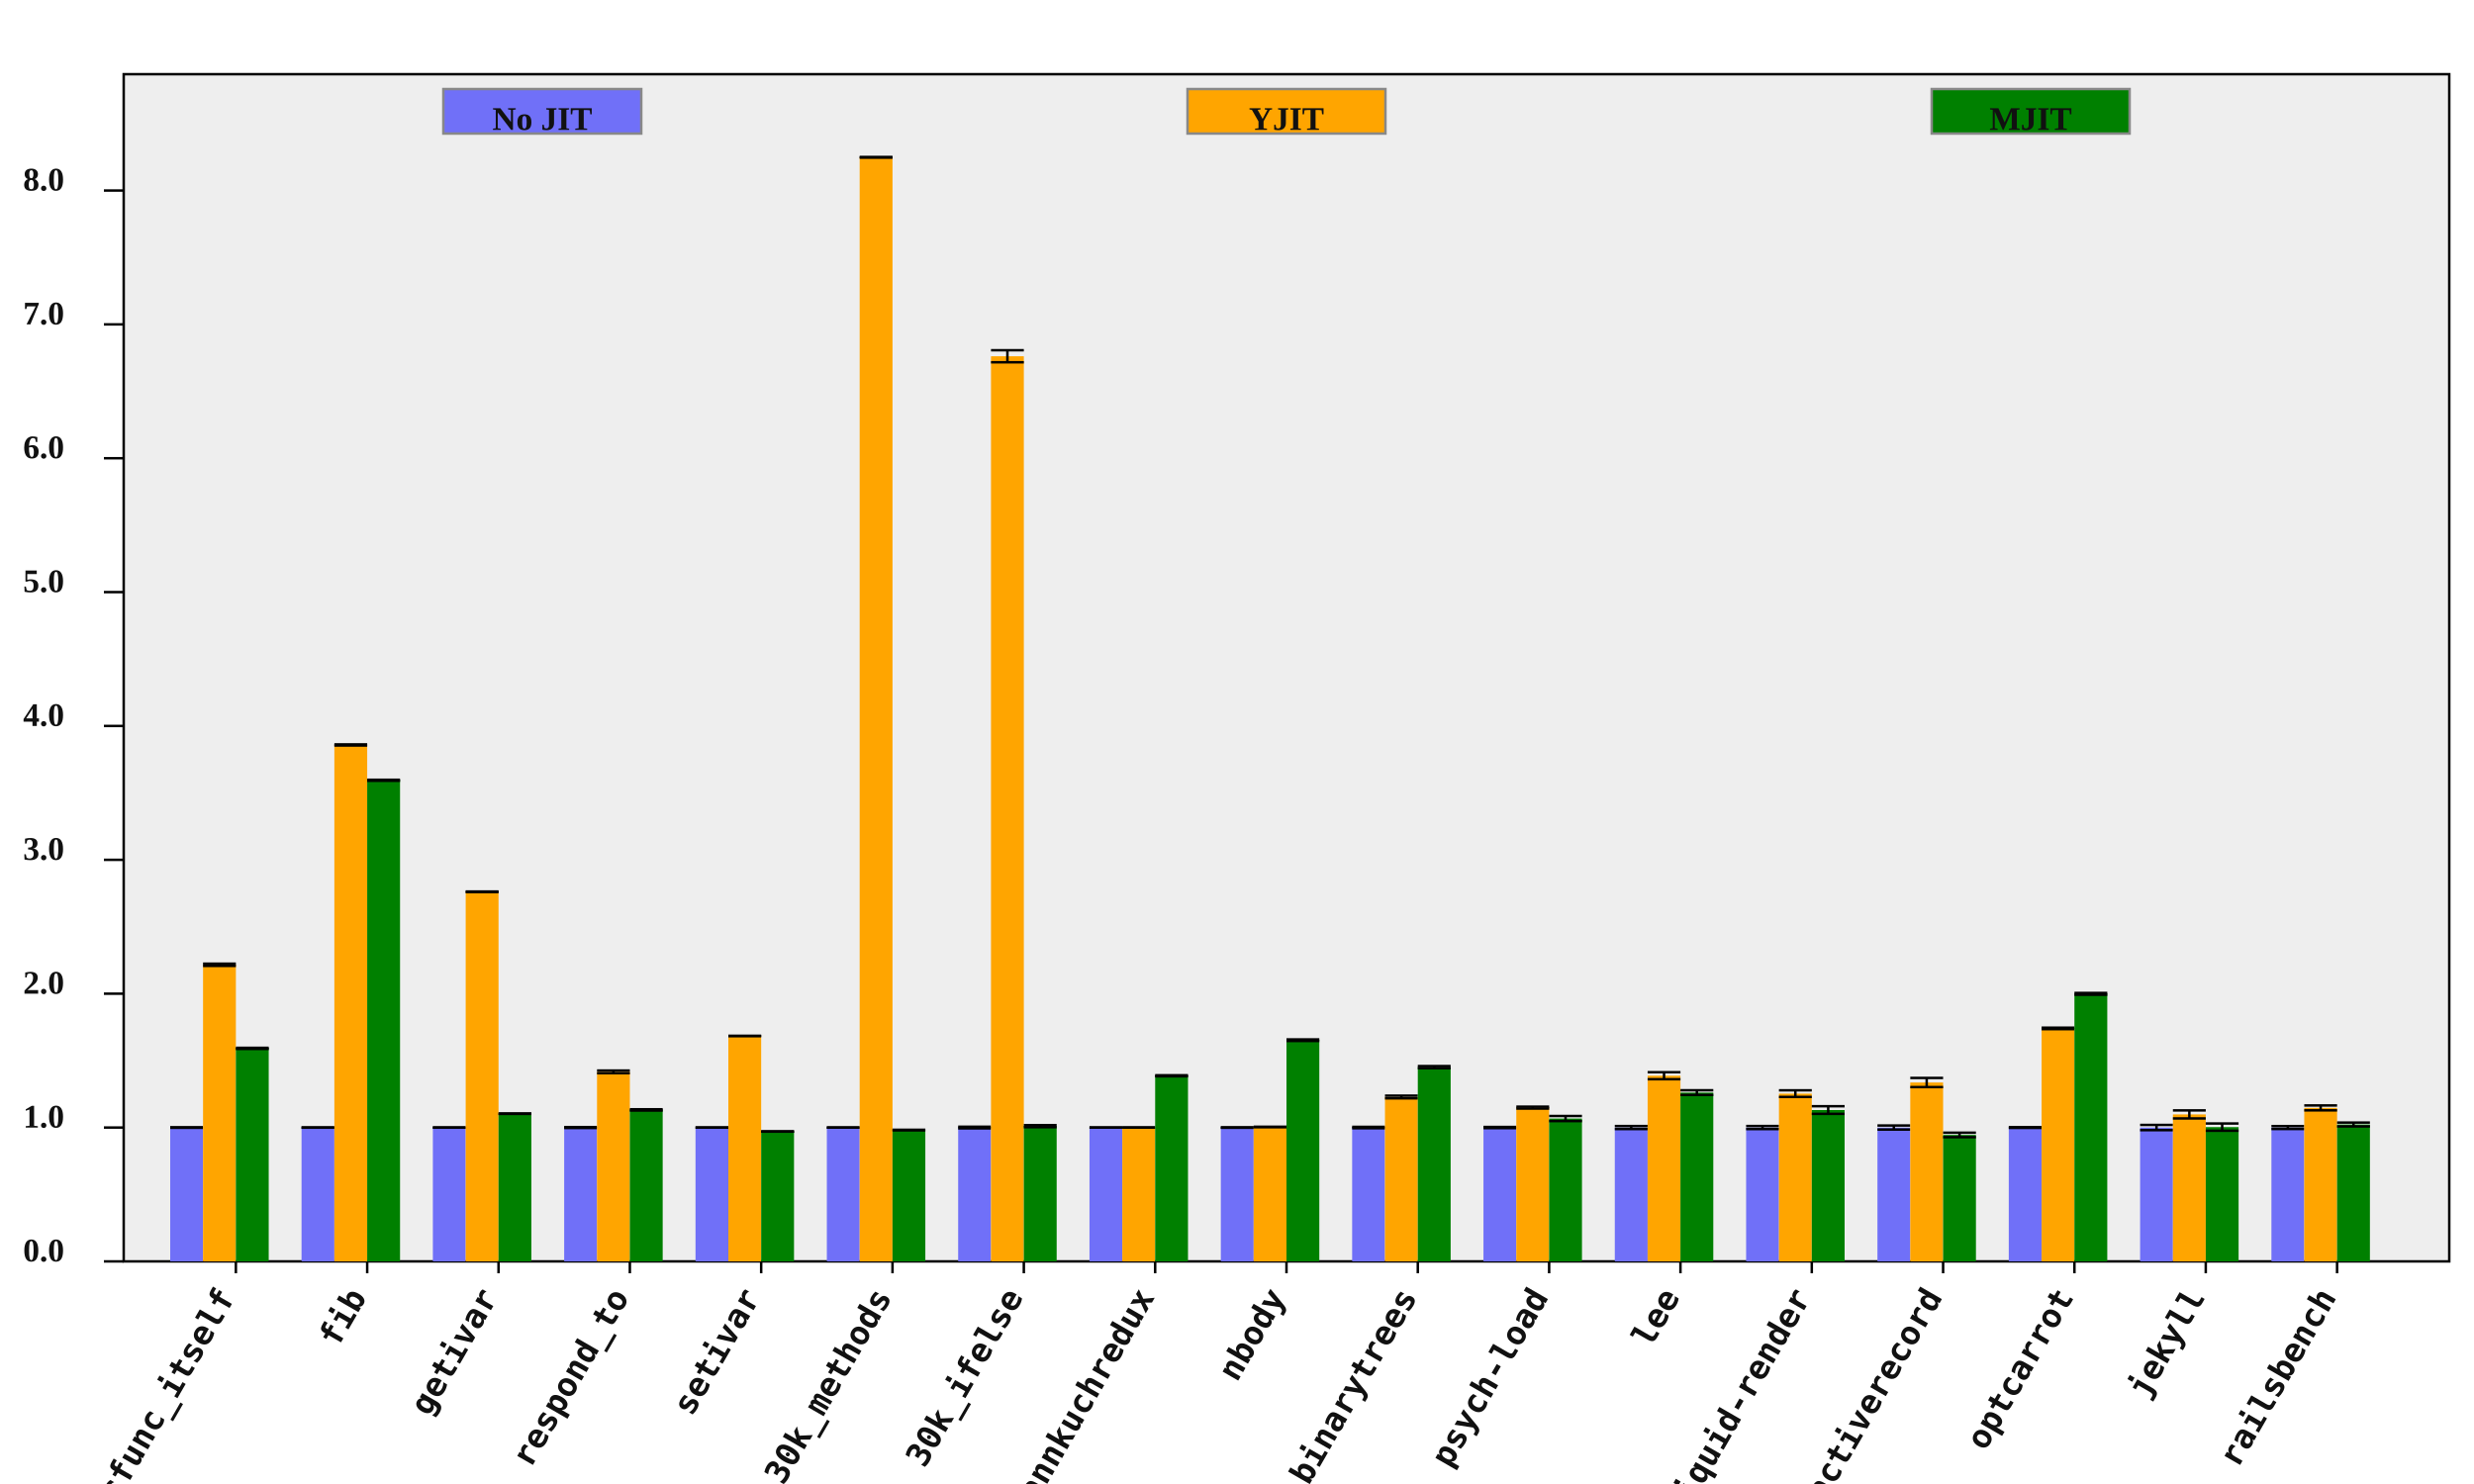
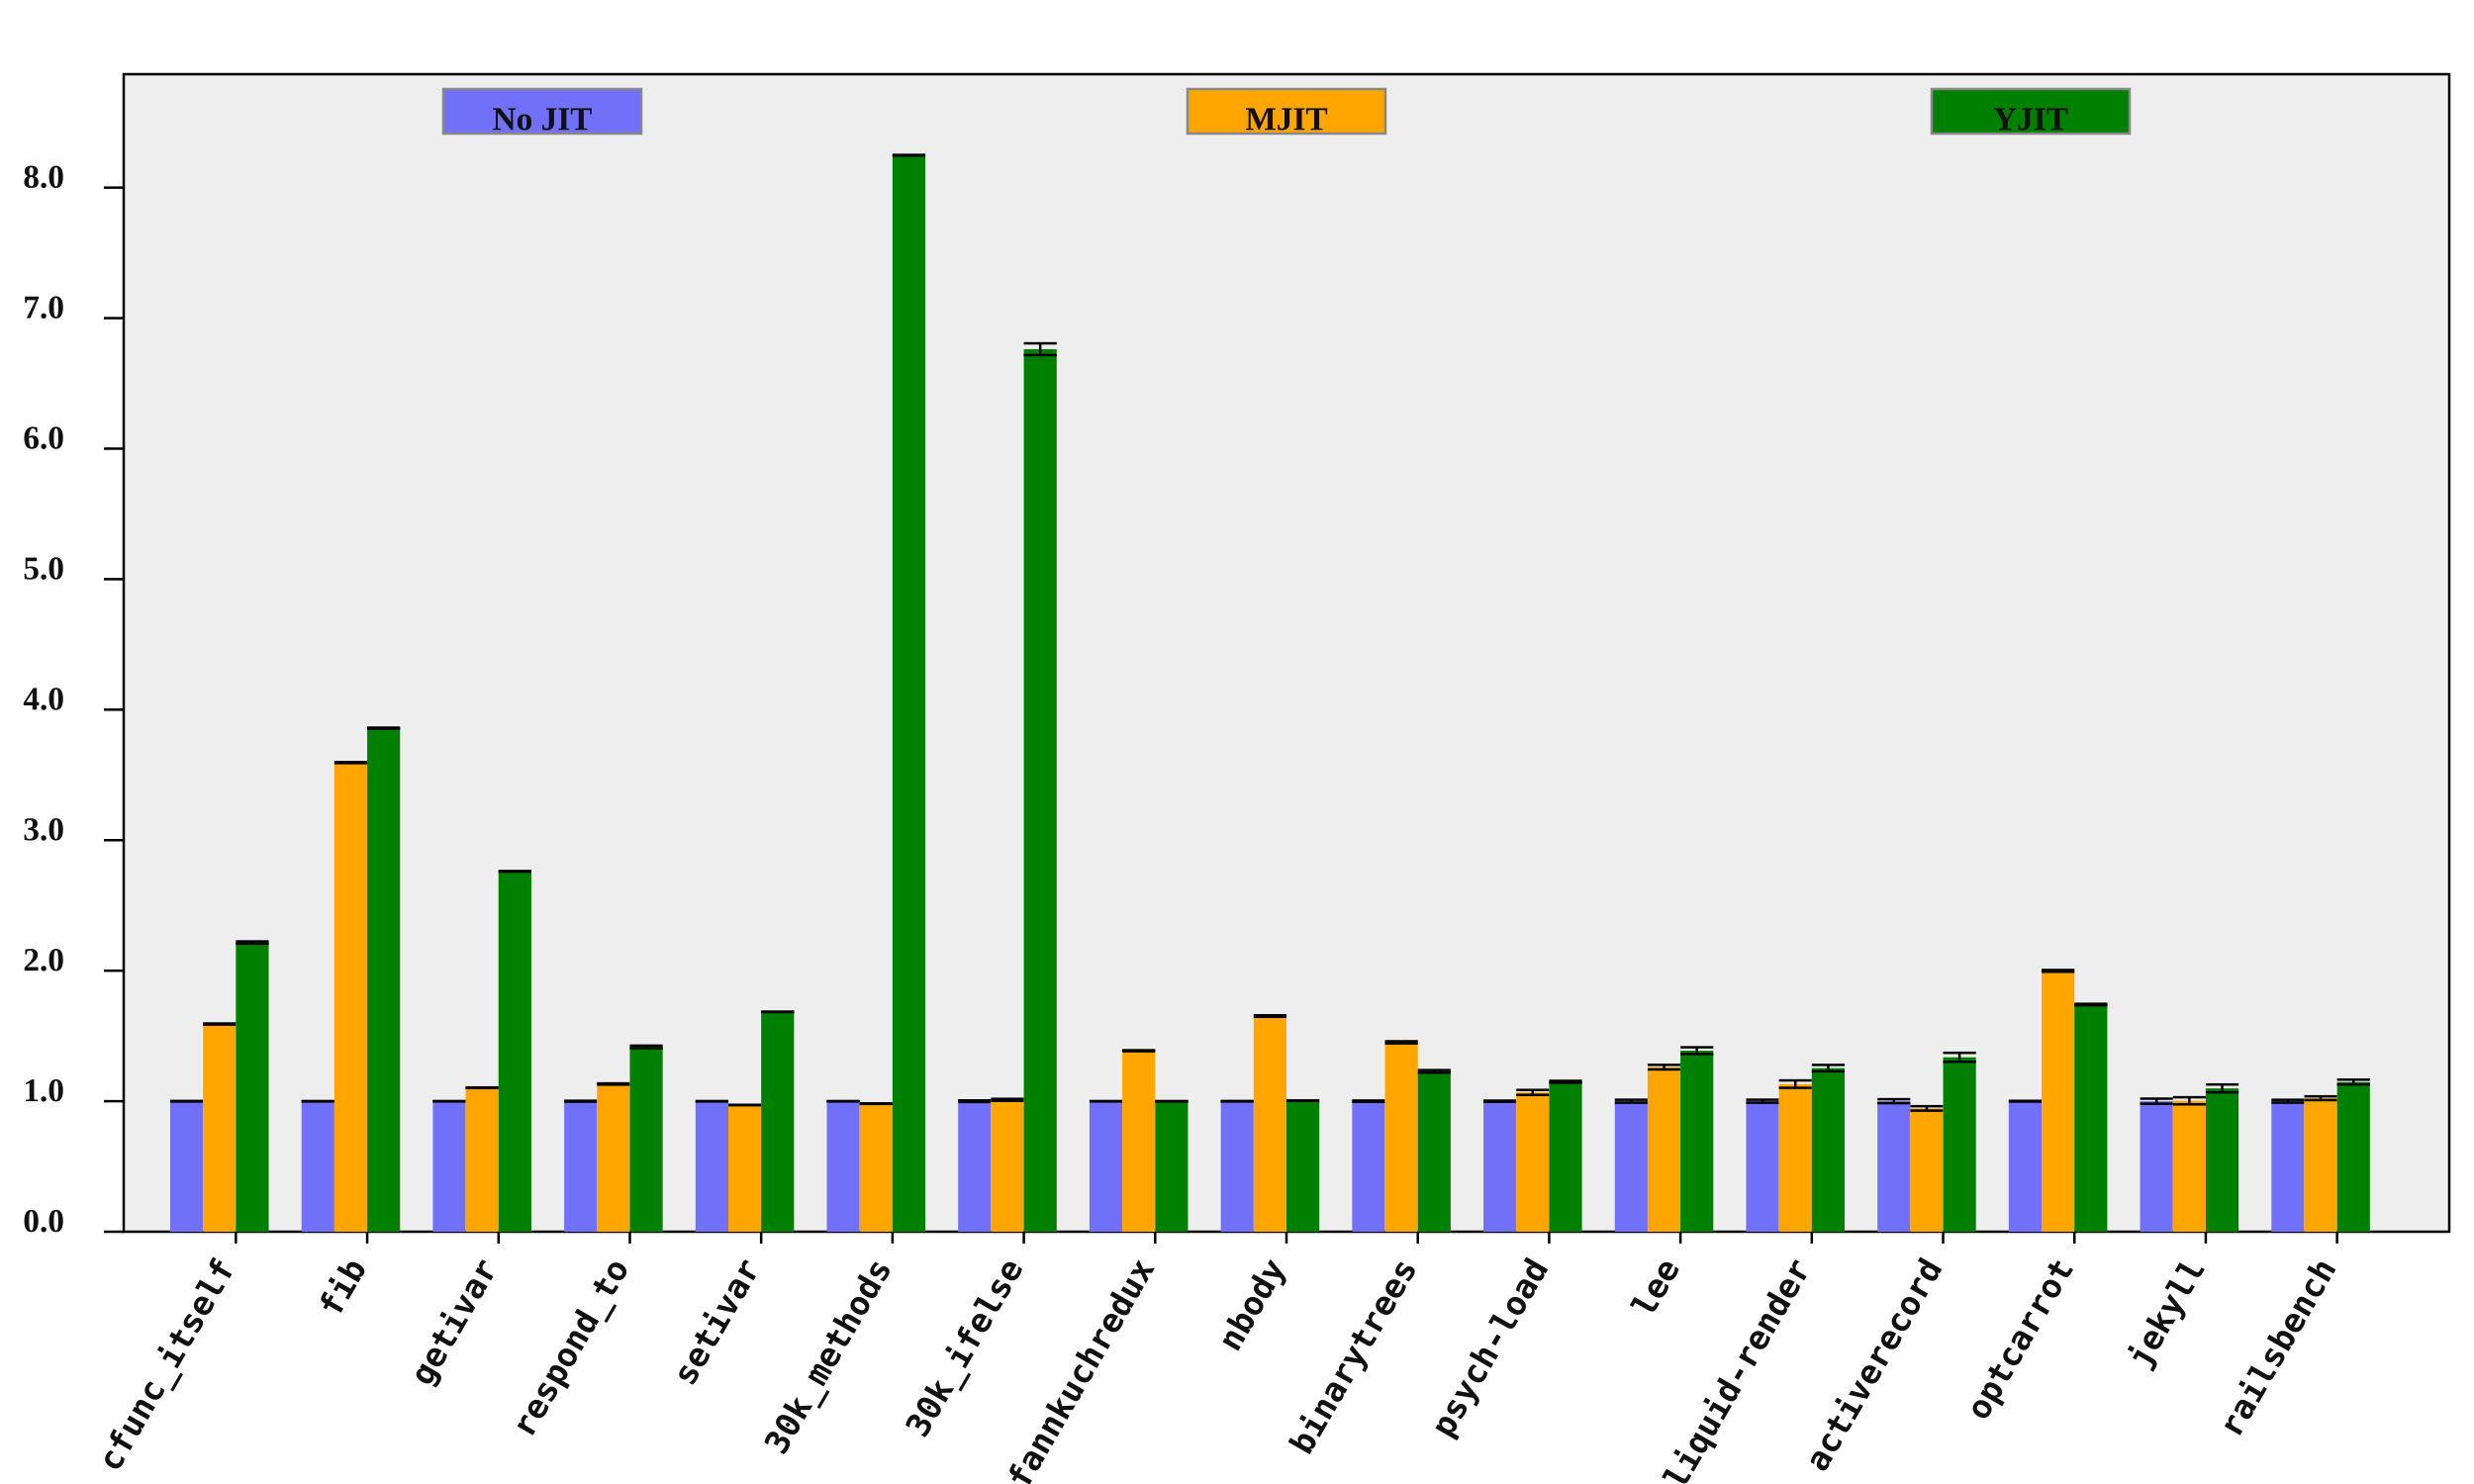
<svg xmlns="http://www.w3.org/2000/svg" viewBox="0 0 1000 600" width="100%" height="100%">
-   <rect x="50.0" y="30.0" width="940.0" height="480" stroke="#000" fill="#EEE" />
-   <line x1="42.0" y1="510" x2="50.0" y2="510" stroke="#000" />
-   <text x="26" y="510" text-anchor="end" font-weight="bold" font-size="small" fill="#111">
+   <rect x="50.0" y="30.0" width="940.0" height="468" stroke="#000" fill="#EEE" />
+   <line x1="42.0" y1="498.0" x2="50.0" y2="498.0" stroke="#000" />
+   <text x="26" y="498.0" text-anchor="end" font-weight="bold" font-size="small" fill="#111">
0.0
</text>
-   <line x1="42.0" y1="455.879" x2="50.0" y2="455.879" stroke="#000" />
-   <text x="26" y="455.879" text-anchor="end" font-weight="bold" font-size="small" fill="#111">
+   <line x1="42.0" y1="445.232" x2="50.0" y2="445.232" stroke="#000" />
+   <text x="26" y="445.232" text-anchor="end" font-weight="bold" font-size="small" fill="#111">
1.0
</text>
-   <line x1="42.0" y1="401.758" x2="50.0" y2="401.758" stroke="#000" />
-   <text x="26" y="401.758" text-anchor="end" font-weight="bold" font-size="small" fill="#111">
+   <line x1="42.0" y1="392.464" x2="50.0" y2="392.464" stroke="#000" />
+   <text x="26" y="392.464" text-anchor="end" font-weight="bold" font-size="small" fill="#111">
2.0
</text>
-   <line x1="42.0" y1="347.637" x2="50.0" y2="347.637" stroke="#000" />
-   <text x="26" y="347.637" text-anchor="end" font-weight="bold" font-size="small" fill="#111">
+   <line x1="42.0" y1="339.696" x2="50.0" y2="339.696" stroke="#000" />
+   <text x="26" y="339.696" text-anchor="end" font-weight="bold" font-size="small" fill="#111">
3.0
</text>
-   <line x1="42.0" y1="293.516" x2="50.0" y2="293.516" stroke="#000" />
-   <text x="26" y="293.516" text-anchor="end" font-weight="bold" font-size="small" fill="#111">
+   <line x1="42.0" y1="286.929" x2="50.0" y2="286.929" stroke="#000" />
+   <text x="26" y="286.929" text-anchor="end" font-weight="bold" font-size="small" fill="#111">
4.0
</text>
-   <line x1="42.0" y1="239.396" x2="50.0" y2="239.396" stroke="#000" />
-   <text x="26" y="239.396" text-anchor="end" font-weight="bold" font-size="small" fill="#111">
+   <line x1="42.0" y1="234.161" x2="50.0" y2="234.161" stroke="#000" />
+   <text x="26" y="234.161" text-anchor="end" font-weight="bold" font-size="small" fill="#111">
5.0
</text>
-   <line x1="42.0" y1="185.275" x2="50.0" y2="185.275" stroke="#000" />
-   <text x="26" y="185.275" text-anchor="end" font-weight="bold" font-size="small" fill="#111">
+   <line x1="42.0" y1="181.393" x2="50.0" y2="181.393" stroke="#000" />
+   <text x="26" y="181.393" text-anchor="end" font-weight="bold" font-size="small" fill="#111">
6.0
</text>
-   <line x1="42.0" y1="131.154" x2="50.0" y2="131.154" stroke="#000" />
-   <text x="26" y="131.154" text-anchor="end" font-weight="bold" font-size="small" fill="#111">
+   <line x1="42.0" y1="128.625" x2="50.0" y2="128.625" stroke="#000" />
+   <text x="26" y="128.625" text-anchor="end" font-weight="bold" font-size="small" fill="#111">
7.0
</text>
-   <line x1="42.0" y1="77.033" x2="50.0" y2="77.033" stroke="#000" />
-   <text x="26" y="77.033" text-anchor="end" font-weight="bold" font-size="small" fill="#111">
+   <line x1="42.0" y1="75.857" x2="50.0" y2="75.857" stroke="#000" />
+   <text x="26" y="75.857" text-anchor="end" font-weight="bold" font-size="small" fill="#111">
8.0
</text>
  <rect x="179.2" y="36" width="80.0" height="18.0" fill="#7070f8" stroke="#888" />
  <text x="219.2" y="52.5" font-size="small" text-anchor="middle" font-weight="bold" fill="#111">
No JIT
</text>
  <rect x="480" y="36" width="80.0" height="18.0" fill="orange" stroke="#888" />
  <text x="520" y="52.5" font-size="small" text-anchor="middle" font-weight="bold" fill="#111">
- YJIT
+ MJIT
</text>
  <rect x="780.8" y="36" width="80.0" height="18.0" fill="green" stroke="#888" />
  <text x="820.8" y="52.5" font-size="small" text-anchor="middle" font-weight="bold" fill="#111">
- MJIT
- </text>
-   <rect x="68.8" y="455.879" width="13.271" height="54.121" fill="#7070f8" />
-   <line x1="68.8" y1="455.774" x2="82.071" y2="455.774" stroke="#000" />
-   <line x1="68.8" y1="455.984" x2="82.071" y2="455.984" stroke="#000" />
-   <line x1="75.435" y1="455.774" x2="75.435" y2="455.984" stroke="#000" />
-   <rect x="82.071" y="390.074" width="13.271" height="119.926" fill="orange" />
-   <line x1="82.071" y1="389.624" x2="95.341" y2="389.624" stroke="#000" />
-   <line x1="82.071" y1="390.524" x2="95.341" y2="390.524" stroke="#000" />
-   <line x1="88.706" y1="389.624" x2="88.706" y2="390.524" stroke="#000" />
-   <rect x="95.341" y="423.87" width="13.271" height="86.13" fill="green" />
-   <line x1="95.341" y1="423.644" x2="108.612" y2="423.644" stroke="#000" />
-   <line x1="95.341" y1="424.095" x2="108.612" y2="424.095" stroke="#000" />
-   <line x1="101.976" y1="423.644" x2="101.976" y2="424.095" stroke="#000" />
-   <line x1="95.341" y1="510.0" x2="95.341" y2="514.8" stroke="#000" />
-   <text x="95.341" y="524.4" fill="#111" font-size="small" font-family="monospace" font-weight="bold" text-anchor="end" transform="rotate(-60, 95.34118, 524.4)">
+ YJIT
+ </text>
+   <rect x="68.8" y="445.232" width="13.271" height="52.768" fill="#7070f8" />
+   <line x1="68.8" y1="445.13" x2="82.071" y2="445.13" stroke="#000" />
+   <line x1="68.8" y1="445.334" x2="82.071" y2="445.334" stroke="#000" />
+   <line x1="75.435" y1="445.13" x2="75.435" y2="445.334" stroke="#000" />
+   <rect x="82.071" y="414.023" width="13.271" height="83.977" fill="orange" />
+   <line x1="82.071" y1="413.803" x2="95.341" y2="413.803" stroke="#000" />
+   <line x1="82.071" y1="414.243" x2="95.341" y2="414.243" stroke="#000" />
+   <line x1="88.706" y1="413.803" x2="88.706" y2="414.243" stroke="#000" />
+   <rect x="95.341" y="381.072" width="13.271" height="116.928" fill="green" />
+   <line x1="95.341" y1="380.633" x2="108.612" y2="380.633" stroke="#000" />
+   <line x1="95.341" y1="381.511" x2="108.612" y2="381.511" stroke="#000" />
+   <line x1="101.976" y1="380.633" x2="101.976" y2="381.511" stroke="#000" />
+   <line x1="95.341" y1="498.0" x2="95.341" y2="502.8" stroke="#000" />
+   <text x="95.341" y="512.4" fill="#111" font-size="small" font-family="monospace" font-weight="bold" text-anchor="end" transform="rotate(-60, 95.34118, 512.4)">
cfunc_itself
</text>
-   <rect x="121.882" y="455.879" width="13.271" height="54.121" fill="#7070f8" />
-   <line x1="121.882" y1="455.83" x2="135.153" y2="455.83" stroke="#000" />
-   <line x1="121.882" y1="455.929" x2="135.153" y2="455.929" stroke="#000" />
-   <line x1="128.518" y1="455.83" x2="128.518" y2="455.929" stroke="#000" />
-   <rect x="135.153" y="301.193" width="13.271" height="208.807" fill="orange" />
-   <line x1="135.153" y1="300.967" x2="148.424" y2="300.967" stroke="#000" />
-   <line x1="135.153" y1="301.419" x2="148.424" y2="301.419" stroke="#000" />
-   <line x1="141.788" y1="300.967" x2="141.788" y2="301.419" stroke="#000" />
-   <rect x="148.424" y="315.475" width="13.271" height="194.525" fill="green" />
-   <line x1="148.424" y1="315.271" x2="161.694" y2="315.271" stroke="#000" />
-   <line x1="148.424" y1="315.679" x2="161.694" y2="315.679" stroke="#000" />
-   <line x1="155.059" y1="315.271" x2="155.059" y2="315.679" stroke="#000" />
-   <line x1="148.424" y1="510.0" x2="148.424" y2="514.8" stroke="#000" />
-   <text x="148.424" y="524.4" fill="#111" font-size="small" font-family="monospace" font-weight="bold" text-anchor="end" transform="rotate(-60, 148.4235, 524.4)">
+   <rect x="121.882" y="445.232" width="13.271" height="52.768" fill="#7070f8" />
+   <line x1="121.882" y1="445.184" x2="135.153" y2="445.184" stroke="#000" />
+   <line x1="121.882" y1="445.28" x2="135.153" y2="445.28" stroke="#000" />
+   <line x1="128.518" y1="445.184" x2="128.518" y2="445.28" stroke="#000" />
+   <rect x="135.153" y="308.338" width="13.271" height="189.662" fill="orange" />
+   <line x1="135.153" y1="308.139" x2="148.424" y2="308.139" stroke="#000" />
+   <line x1="135.153" y1="308.537" x2="148.424" y2="308.537" stroke="#000" />
+   <line x1="141.788" y1="308.139" x2="141.788" y2="308.537" stroke="#000" />
+   <rect x="148.424" y="294.413" width="13.271" height="203.587" fill="green" />
+   <line x1="148.424" y1="294.193" x2="161.694" y2="294.193" stroke="#000" />
+   <line x1="148.424" y1="294.633" x2="161.694" y2="294.633" stroke="#000" />
+   <line x1="155.059" y1="294.193" x2="155.059" y2="294.633" stroke="#000" />
+   <line x1="148.424" y1="498.0" x2="148.424" y2="502.8" stroke="#000" />
+   <text x="148.424" y="512.4" fill="#111" font-size="small" font-family="monospace" font-weight="bold" text-anchor="end" transform="rotate(-60, 148.4235, 512.4)">
fib
</text>
-   <rect x="174.965" y="455.879" width="13.271" height="54.121" fill="#7070f8" />
-   <line x1="174.965" y1="455.84" x2="188.235" y2="455.84" stroke="#000" />
-   <line x1="174.965" y1="455.918" x2="188.235" y2="455.918" stroke="#000" />
-   <line x1="181.6" y1="455.84" x2="181.6" y2="455.918" stroke="#000" />
-   <rect x="188.235" y="360.562" width="13.271" height="149.438" fill="orange" />
-   <line x1="188.235" y1="360.443" x2="201.506" y2="360.443" stroke="#000" />
-   <line x1="188.235" y1="360.681" x2="201.506" y2="360.681" stroke="#000" />
-   <line x1="194.871" y1="360.443" x2="194.871" y2="360.681" stroke="#000" />
-   <rect x="201.506" y="450.27" width="13.271" height="59.73" fill="green" />
-   <line x1="201.506" y1="450.176" x2="214.776" y2="450.176" stroke="#000" />
-   <line x1="201.506" y1="450.364" x2="214.776" y2="450.364" stroke="#000" />
-   <line x1="208.141" y1="450.176" x2="208.141" y2="450.364" stroke="#000" />
-   <line x1="201.506" y1="510.0" x2="201.506" y2="514.8" stroke="#000" />
-   <text x="201.506" y="524.4" fill="#111" font-size="small" font-family="monospace" font-weight="bold" text-anchor="end" transform="rotate(-60, 201.5059, 524.4)">
+   <rect x="174.965" y="445.232" width="13.271" height="52.768" fill="#7070f8" />
+   <line x1="174.965" y1="445.194" x2="188.235" y2="445.194" stroke="#000" />
+   <line x1="174.965" y1="445.27" x2="188.235" y2="445.27" stroke="#000" />
+   <line x1="181.6" y1="445.194" x2="181.6" y2="445.27" stroke="#000" />
+   <rect x="188.235" y="439.763" width="13.271" height="58.237" fill="orange" />
+   <line x1="188.235" y1="439.672" x2="201.506" y2="439.672" stroke="#000" />
+   <line x1="188.235" y1="439.855" x2="201.506" y2="439.855" stroke="#000" />
+   <line x1="194.871" y1="439.672" x2="194.871" y2="439.855" stroke="#000" />
+   <rect x="201.506" y="352.298" width="13.271" height="145.702" fill="green" />
+   <line x1="201.506" y1="352.182" x2="214.776" y2="352.182" stroke="#000" />
+   <line x1="201.506" y1="352.414" x2="214.776" y2="352.414" stroke="#000" />
+   <line x1="208.141" y1="352.182" x2="208.141" y2="352.414" stroke="#000" />
+   <line x1="201.506" y1="498.0" x2="201.506" y2="502.8" stroke="#000" />
+   <text x="201.506" y="512.4" fill="#111" font-size="small" font-family="monospace" font-weight="bold" text-anchor="end" transform="rotate(-60, 201.5059, 512.4)">
getivar
</text>
-   <rect x="228.047" y="455.879" width="13.271" height="54.121" fill="#7070f8" />
-   <line x1="228.047" y1="455.694" x2="241.318" y2="455.694" stroke="#000" />
-   <line x1="228.047" y1="456.064" x2="241.318" y2="456.064" stroke="#000" />
-   <line x1="234.682" y1="455.694" x2="234.682" y2="456.064" stroke="#000" />
-   <rect x="241.318" y="433.367" width="13.271" height="76.633" fill="orange" />
-   <line x1="241.318" y1="432.827" x2="254.588" y2="432.827" stroke="#000" />
-   <line x1="241.318" y1="433.907" x2="254.588" y2="433.907" stroke="#000" />
-   <line x1="247.953" y1="432.827" x2="247.953" y2="433.907" stroke="#000" />
-   <rect x="254.588" y="448.749" width="13.271" height="61.251" fill="green" />
-   <line x1="254.588" y1="448.491" x2="267.859" y2="448.491" stroke="#000" />
-   <line x1="254.588" y1="449.007" x2="267.859" y2="449.007" stroke="#000" />
-   <line x1="261.224" y1="448.491" x2="261.224" y2="449.007" stroke="#000" />
-   <line x1="254.588" y1="510.0" x2="254.588" y2="514.8" stroke="#000" />
-   <text x="254.588" y="524.4" fill="#111" font-size="small" font-family="monospace" font-weight="bold" text-anchor="end" transform="rotate(-60, 254.5882, 524.4)">
+   <rect x="228.047" y="445.232" width="13.271" height="52.768" fill="#7070f8" />
+   <line x1="228.047" y1="445.052" x2="241.318" y2="445.052" stroke="#000" />
+   <line x1="228.047" y1="445.412" x2="241.318" y2="445.412" stroke="#000" />
+   <line x1="234.682" y1="445.052" x2="234.682" y2="445.412" stroke="#000" />
+   <rect x="241.318" y="438.28" width="13.271" height="59.72" fill="orange" />
+   <line x1="241.318" y1="438.029" x2="254.588" y2="438.029" stroke="#000" />
+   <line x1="241.318" y1="438.532" x2="254.588" y2="438.532" stroke="#000" />
+   <line x1="247.953" y1="438.029" x2="247.953" y2="438.532" stroke="#000" />
+   <rect x="254.588" y="423.283" width="13.271" height="74.717" fill="green" />
+   <line x1="254.588" y1="422.757" x2="267.859" y2="422.757" stroke="#000" />
+   <line x1="254.588" y1="423.81" x2="267.859" y2="423.81" stroke="#000" />
+   <line x1="261.224" y1="422.757" x2="261.224" y2="423.81" stroke="#000" />
+   <line x1="254.588" y1="498.0" x2="254.588" y2="502.8" stroke="#000" />
+   <text x="254.588" y="512.4" fill="#111" font-size="small" font-family="monospace" font-weight="bold" text-anchor="end" transform="rotate(-60, 254.5882, 512.4)">
respond_to
</text>
-   <rect x="281.129" y="455.879" width="13.271" height="54.121" fill="#7070f8" />
-   <line x1="281.129" y1="455.845" x2="294.4" y2="455.845" stroke="#000" />
-   <line x1="281.129" y1="455.913" x2="294.4" y2="455.913" stroke="#000" />
-   <line x1="287.765" y1="455.845" x2="287.765" y2="455.913" stroke="#000" />
-   <rect x="294.4" y="418.838" width="13.271" height="91.162" fill="orange" />
-   <line x1="294.4" y1="418.775" x2="307.671" y2="418.775" stroke="#000" />
-   <line x1="294.4" y1="418.902" x2="307.671" y2="418.902" stroke="#000" />
-   <line x1="301.035" y1="418.775" x2="301.035" y2="418.902" stroke="#000" />
-   <rect x="307.671" y="457.468" width="13.271" height="52.532" fill="green" />
-   <line x1="307.671" y1="457.413" x2="320.941" y2="457.413" stroke="#000" />
-   <line x1="307.671" y1="457.524" x2="320.941" y2="457.524" stroke="#000" />
-   <line x1="314.306" y1="457.413" x2="314.306" y2="457.524" stroke="#000" />
-   <line x1="307.671" y1="510.0" x2="307.671" y2="514.8" stroke="#000" />
-   <text x="307.671" y="524.4" fill="#111" font-size="small" font-family="monospace" font-weight="bold" text-anchor="end" transform="rotate(-60, 307.6706, 524.4)">
+   <rect x="281.129" y="445.232" width="13.271" height="52.768" fill="#7070f8" />
+   <line x1="281.129" y1="445.199" x2="294.4" y2="445.199" stroke="#000" />
+   <line x1="281.129" y1="445.265" x2="294.4" y2="445.265" stroke="#000" />
+   <line x1="287.765" y1="445.199" x2="287.765" y2="445.265" stroke="#000" />
+   <rect x="294.4" y="446.782" width="13.271" height="51.218" fill="orange" />
+   <line x1="294.4" y1="446.727" x2="307.671" y2="446.727" stroke="#000" />
+   <line x1="294.4" y1="446.836" x2="307.671" y2="446.836" stroke="#000" />
+   <line x1="301.035" y1="446.727" x2="301.035" y2="446.836" stroke="#000" />
+   <rect x="307.671" y="409.118" width="13.271" height="88.882" fill="green" />
+   <line x1="307.671" y1="409.056" x2="320.941" y2="409.056" stroke="#000" />
+   <line x1="307.671" y1="409.179" x2="320.941" y2="409.179" stroke="#000" />
+   <line x1="314.306" y1="409.056" x2="314.306" y2="409.179" stroke="#000" />
+   <line x1="307.671" y1="498.0" x2="307.671" y2="502.8" stroke="#000" />
+   <text x="307.671" y="512.4" fill="#111" font-size="small" font-family="monospace" font-weight="bold" text-anchor="end" transform="rotate(-60, 307.6706, 512.4)">
setivar
</text>
-   <rect x="334.212" y="455.879" width="13.271" height="54.121" fill="#7070f8" />
-   <line x1="334.212" y1="455.871" x2="347.482" y2="455.871" stroke="#000" />
-   <line x1="334.212" y1="455.887" x2="347.482" y2="455.887" stroke="#000" />
-   <line x1="340.847" y1="455.871" x2="340.847" y2="455.887" stroke="#000" />
-   <rect x="347.482" y="63.6" width="13.271" height="446.4" fill="orange" />
-   <line x1="347.482" y1="63.465" x2="360.753" y2="63.465" stroke="#000" />
-   <line x1="347.482" y1="63.735" x2="360.753" y2="63.735" stroke="#000" />
-   <line x1="354.118" y1="63.465" x2="354.118" y2="63.735" stroke="#000" />
-   <rect x="360.753" y="456.892" width="13.271" height="53.108" fill="green" />
-   <line x1="360.753" y1="456.779" x2="374.024" y2="456.779" stroke="#000" />
-   <line x1="360.753" y1="457.006" x2="374.024" y2="457.006" stroke="#000" />
-   <line x1="367.388" y1="456.779" x2="367.388" y2="457.006" stroke="#000" />
-   <line x1="360.753" y1="510.0" x2="360.753" y2="514.8" stroke="#000" />
-   <text x="360.753" y="524.4" fill="#111" font-size="small" font-family="monospace" font-weight="bold" text-anchor="end" transform="rotate(-60, 360.7529, 524.4)">
+   <rect x="334.212" y="445.232" width="13.271" height="52.768" fill="#7070f8" />
+   <line x1="334.212" y1="445.225" x2="347.482" y2="445.225" stroke="#000" />
+   <line x1="334.212" y1="445.24" x2="347.482" y2="445.24" stroke="#000" />
+   <line x1="340.847" y1="445.225" x2="340.847" y2="445.24" stroke="#000" />
+   <rect x="347.482" y="446.22" width="13.271" height="51.78" fill="orange" />
+   <line x1="347.482" y1="446.109" x2="360.753" y2="446.109" stroke="#000" />
+   <line x1="347.482" y1="446.331" x2="360.753" y2="446.331" stroke="#000" />
+   <line x1="354.118" y1="446.109" x2="354.118" y2="446.331" stroke="#000" />
+   <rect x="360.753" y="62.76" width="13.271" height="435.24" fill="green" />
+   <line x1="360.753" y1="62.628" x2="374.024" y2="62.628" stroke="#000" />
+   <line x1="360.753" y1="62.892" x2="374.024" y2="62.892" stroke="#000" />
+   <line x1="367.388" y1="62.628" x2="367.388" y2="62.892" stroke="#000" />
+   <line x1="360.753" y1="498.0" x2="360.753" y2="502.8" stroke="#000" />
+   <text x="360.753" y="512.4" fill="#111" font-size="small" font-family="monospace" font-weight="bold" text-anchor="end" transform="rotate(-60, 360.7529, 512.4)">
30k_methods
</text>
-   <rect x="387.294" y="455.879" width="13.271" height="54.121" fill="#7070f8" />
-   <line x1="387.294" y1="455.545" x2="400.565" y2="455.545" stroke="#000" />
-   <line x1="387.294" y1="456.213" x2="400.565" y2="456.213" stroke="#000" />
-   <line x1="393.929" y1="455.545" x2="393.929" y2="456.213" stroke="#000" />
-   <rect x="400.565" y="144.041" width="13.271" height="365.959" fill="orange" />
-   <line x1="400.565" y1="141.606" x2="413.835" y2="141.606" stroke="#000" />
-   <line x1="400.565" y1="146.475" x2="413.835" y2="146.475" stroke="#000" />
-   <line x1="407.2" y1="141.606" x2="407.2" y2="146.475" stroke="#000" />
-   <rect x="413.835" y="455.32" width="13.271" height="54.68" fill="green" />
-   <line x1="413.835" y1="454.907" x2="427.106" y2="454.907" stroke="#000" />
-   <line x1="413.835" y1="455.733" x2="427.106" y2="455.733" stroke="#000" />
-   <line x1="420.471" y1="454.907" x2="420.471" y2="455.733" stroke="#000" />
-   <line x1="413.835" y1="510.0" x2="413.835" y2="514.8" stroke="#000" />
-   <text x="413.835" y="524.4" fill="#111" font-size="small" font-family="monospace" font-weight="bold" text-anchor="end" transform="rotate(-60, 413.8353, 524.4)">
+   <rect x="387.294" y="445.232" width="13.271" height="52.768" fill="#7070f8" />
+   <line x1="387.294" y1="444.906" x2="400.565" y2="444.906" stroke="#000" />
+   <line x1="387.294" y1="445.558" x2="400.565" y2="445.558" stroke="#000" />
+   <line x1="393.929" y1="444.906" x2="393.929" y2="445.558" stroke="#000" />
+   <rect x="400.565" y="444.687" width="13.271" height="53.313" fill="orange" />
+   <line x1="400.565" y1="444.284" x2="413.835" y2="444.284" stroke="#000" />
+   <line x1="400.565" y1="445.09" x2="413.835" y2="445.09" stroke="#000" />
+   <line x1="407.2" y1="444.284" x2="407.2" y2="445.09" stroke="#000" />
+   <rect x="413.835" y="141.19" width="13.271" height="356.81" fill="green" />
+   <line x1="413.835" y1="138.816" x2="427.106" y2="138.816" stroke="#000" />
+   <line x1="413.835" y1="143.564" x2="427.106" y2="143.564" stroke="#000" />
+   <line x1="420.471" y1="138.816" x2="420.471" y2="143.564" stroke="#000" />
+   <line x1="413.835" y1="498.0" x2="413.835" y2="502.8" stroke="#000" />
+   <text x="413.835" y="512.4" fill="#111" font-size="small" font-family="monospace" font-weight="bold" text-anchor="end" transform="rotate(-60, 413.8353, 512.4)">
30k_ifelse
</text>
-   <rect x="440.376" y="455.879" width="13.271" height="54.121" fill="#7070f8" />
-   <line x1="440.376" y1="455.856" x2="453.647" y2="455.856" stroke="#000" />
-   <line x1="440.376" y1="455.902" x2="453.647" y2="455.902" stroke="#000" />
-   <line x1="447.012" y1="455.856" x2="447.012" y2="455.902" stroke="#000" />
-   <rect x="453.647" y="455.877" width="13.271" height="54.123" fill="orange" />
-   <line x1="453.647" y1="455.844" x2="466.918" y2="455.844" stroke="#000" />
-   <line x1="453.647" y1="455.91" x2="466.918" y2="455.91" stroke="#000" />
-   <line x1="460.282" y1="455.844" x2="460.282" y2="455.91" stroke="#000" />
-   <rect x="466.918" y="434.953" width="13.271" height="75.047" fill="green" />
-   <line x1="466.918" y1="434.739" x2="480.188" y2="434.739" stroke="#000" />
-   <line x1="466.918" y1="435.166" x2="480.188" y2="435.166" stroke="#000" />
-   <line x1="473.553" y1="434.739" x2="473.553" y2="435.166" stroke="#000" />
-   <line x1="466.918" y1="510.0" x2="466.918" y2="514.8" stroke="#000" />
-   <text x="466.918" y="524.4" fill="#111" font-size="small" font-family="monospace" font-weight="bold" text-anchor="end" transform="rotate(-60, 466.9176, 524.4)">
+   <rect x="440.376" y="445.232" width="13.271" height="52.768" fill="#7070f8" />
+   <line x1="440.376" y1="445.209" x2="453.647" y2="445.209" stroke="#000" />
+   <line x1="440.376" y1="445.255" x2="453.647" y2="445.255" stroke="#000" />
+   <line x1="447.012" y1="445.209" x2="447.012" y2="445.255" stroke="#000" />
+   <rect x="453.647" y="424.829" width="13.271" height="73.171" fill="orange" />
+   <line x1="453.647" y1="424.621" x2="466.918" y2="424.621" stroke="#000" />
+   <line x1="453.647" y1="425.037" x2="466.918" y2="425.037" stroke="#000" />
+   <line x1="460.282" y1="424.621" x2="460.282" y2="425.037" stroke="#000" />
+   <rect x="466.918" y="445.23" width="13.271" height="52.77" fill="green" />
+   <line x1="466.918" y1="445.198" x2="480.188" y2="445.198" stroke="#000" />
+   <line x1="466.918" y1="445.262" x2="480.188" y2="445.262" stroke="#000" />
+   <line x1="473.553" y1="445.198" x2="473.553" y2="445.262" stroke="#000" />
+   <line x1="466.918" y1="498.0" x2="466.918" y2="502.8" stroke="#000" />
+   <text x="466.918" y="512.4" fill="#111" font-size="small" font-family="monospace" font-weight="bold" text-anchor="end" transform="rotate(-60, 466.9176, 512.4)">
fannkuchredux
</text>
-   <rect x="493.459" y="455.879" width="13.271" height="54.121" fill="#7070f8" />
-   <line x1="493.459" y1="455.791" x2="506.729" y2="455.791" stroke="#000" />
-   <line x1="493.459" y1="455.967" x2="506.729" y2="455.967" stroke="#000" />
-   <line x1="500.094" y1="455.791" x2="500.094" y2="455.967" stroke="#000" />
-   <rect x="506.729" y="455.643" width="13.271" height="54.357" fill="orange" />
-   <line x1="506.729" y1="455.554" x2="520.0" y2="455.554" stroke="#000" />
-   <line x1="506.729" y1="455.732" x2="520.0" y2="455.732" stroke="#000" />
-   <line x1="513.365" y1="455.554" x2="513.365" y2="455.732" stroke="#000" />
-   <rect x="520" y="420.561" width="13.271" height="89.439" fill="green" />
-   <line x1="520" y1="420.246" x2="533.271" y2="420.246" stroke="#000" />
-   <line x1="520" y1="420.876" x2="533.271" y2="420.876" stroke="#000" />
-   <line x1="526.635" y1="420.246" x2="526.635" y2="420.876" stroke="#000" />
-   <line x1="520" y1="510.0" x2="520" y2="514.8" stroke="#000" />
-   <text x="520" y="524.4" fill="#111" font-size="small" font-family="monospace" font-weight="bold" text-anchor="end" transform="rotate(-60, 520, 524.4)">
+   <rect x="493.459" y="445.232" width="13.271" height="52.768" fill="#7070f8" />
+   <line x1="493.459" y1="445.146" x2="506.729" y2="445.146" stroke="#000" />
+   <line x1="493.459" y1="445.318" x2="506.729" y2="445.318" stroke="#000" />
+   <line x1="500.094" y1="445.146" x2="500.094" y2="445.318" stroke="#000" />
+   <rect x="506.729" y="410.797" width="13.271" height="87.203" fill="orange" />
+   <line x1="506.729" y1="410.49" x2="520.0" y2="410.49" stroke="#000" />
+   <line x1="506.729" y1="411.104" x2="520.0" y2="411.104" stroke="#000" />
+   <line x1="513.365" y1="410.49" x2="513.365" y2="411.104" stroke="#000" />
+   <rect x="520" y="445.002" width="13.271" height="52.998" fill="green" />
+   <line x1="520" y1="444.915" x2="533.271" y2="444.915" stroke="#000" />
+   <line x1="520" y1="445.089" x2="533.271" y2="445.089" stroke="#000" />
+   <line x1="526.635" y1="444.915" x2="526.635" y2="445.089" stroke="#000" />
+   <line x1="520" y1="498.0" x2="520" y2="502.8" stroke="#000" />
+   <text x="520" y="512.4" fill="#111" font-size="small" font-family="monospace" font-weight="bold" text-anchor="end" transform="rotate(-60, 520, 512.4)">
nbody
</text>
-   <rect x="546.541" y="455.879" width="13.271" height="54.121" fill="#7070f8" />
-   <line x1="546.541" y1="455.599" x2="559.812" y2="455.599" stroke="#000" />
-   <line x1="546.541" y1="456.159" x2="559.812" y2="456.159" stroke="#000" />
-   <line x1="553.176" y1="455.599" x2="553.176" y2="456.159" stroke="#000" />
-   <rect x="559.812" y="443.525" width="13.271" height="66.475" fill="orange" />
-   <line x1="559.812" y1="442.984" x2="573.082" y2="442.984" stroke="#000" />
-   <line x1="559.812" y1="444.067" x2="573.082" y2="444.067" stroke="#000" />
-   <line x1="566.447" y1="442.984" x2="566.447" y2="444.067" stroke="#000" />
-   <rect x="573.082" y="431.46" width="13.271" height="78.54" fill="green" />
-   <line x1="573.082" y1="431.026" x2="586.353" y2="431.026" stroke="#000" />
-   <line x1="573.082" y1="431.894" x2="586.353" y2="431.894" stroke="#000" />
-   <line x1="579.718" y1="431.026" x2="579.718" y2="431.894" stroke="#000" />
-   <line x1="573.082" y1="510.0" x2="573.082" y2="514.8" stroke="#000" />
-   <text x="573.082" y="524.4" fill="#111" font-size="small" font-family="monospace" font-weight="bold" text-anchor="end" transform="rotate(-60, 573.0824, 524.4)">
+   <rect x="546.541" y="445.232" width="13.271" height="52.768" fill="#7070f8" />
+   <line x1="546.541" y1="444.959" x2="559.812" y2="444.959" stroke="#000" />
+   <line x1="546.541" y1="445.505" x2="559.812" y2="445.505" stroke="#000" />
+   <line x1="553.176" y1="444.959" x2="553.176" y2="445.505" stroke="#000" />
+   <rect x="559.812" y="421.423" width="13.271" height="76.577" fill="orange" />
+   <line x1="559.812" y1="421" x2="573.082" y2="421" stroke="#000" />
+   <line x1="559.812" y1="421.847" x2="573.082" y2="421.847" stroke="#000" />
+   <line x1="566.447" y1="421" x2="566.447" y2="421.847" stroke="#000" />
+   <rect x="573.082" y="433.187" width="13.271" height="64.813" fill="green" />
+   <line x1="573.082" y1="432.659" x2="586.353" y2="432.659" stroke="#000" />
+   <line x1="573.082" y1="433.715" x2="586.353" y2="433.715" stroke="#000" />
+   <line x1="579.718" y1="432.659" x2="579.718" y2="433.715" stroke="#000" />
+   <line x1="573.082" y1="498.0" x2="573.082" y2="502.8" stroke="#000" />
+   <text x="573.082" y="512.4" fill="#111" font-size="small" font-family="monospace" font-weight="bold" text-anchor="end" transform="rotate(-60, 573.0824, 512.4)">
binarytrees
</text>
-   <rect x="599.624" y="455.879" width="13.271" height="54.121" fill="#7070f8" />
-   <line x1="599.624" y1="455.643" x2="612.894" y2="455.643" stroke="#000" />
-   <line x1="599.624" y1="456.115" x2="612.894" y2="456.115" stroke="#000" />
-   <line x1="606.259" y1="455.643" x2="606.259" y2="456.115" stroke="#000" />
-   <rect x="612.894" y="447.821" width="13.271" height="62.179" fill="orange" />
-   <line x1="612.894" y1="447.435" x2="626.165" y2="447.435" stroke="#000" />
-   <line x1="612.894" y1="448.207" x2="626.165" y2="448.207" stroke="#000" />
-   <line x1="619.529" y1="447.435" x2="619.529" y2="448.207" stroke="#000" />
-   <rect x="626.165" y="452.239" width="13.271" height="57.761" fill="green" />
-   <line x1="626.165" y1="451.208" x2="639.435" y2="451.208" stroke="#000" />
-   <line x1="626.165" y1="453.27" x2="639.435" y2="453.27" stroke="#000" />
-   <line x1="632.8" y1="451.208" x2="632.8" y2="453.27" stroke="#000" />
-   <line x1="626.165" y1="510.0" x2="626.165" y2="514.8" stroke="#000" />
-   <text x="626.165" y="524.4" fill="#111" font-size="small" font-family="monospace" font-weight="bold" text-anchor="end" transform="rotate(-60, 626.1647, 524.4)">
+   <rect x="599.624" y="445.232" width="13.271" height="52.768" fill="#7070f8" />
+   <line x1="599.624" y1="445.002" x2="612.894" y2="445.002" stroke="#000" />
+   <line x1="599.624" y1="445.462" x2="612.894" y2="445.462" stroke="#000" />
+   <line x1="606.259" y1="445.002" x2="606.259" y2="445.462" stroke="#000" />
+   <rect x="612.894" y="441.683" width="13.271" height="56.317" fill="orange" />
+   <line x1="612.894" y1="440.678" x2="626.165" y2="440.678" stroke="#000" />
+   <line x1="612.894" y1="442.688" x2="626.165" y2="442.688" stroke="#000" />
+   <line x1="619.529" y1="440.678" x2="619.529" y2="442.688" stroke="#000" />
+   <rect x="626.165" y="437.375" width="13.271" height="60.625" fill="green" />
+   <line x1="626.165" y1="436.999" x2="639.435" y2="436.999" stroke="#000" />
+   <line x1="626.165" y1="437.752" x2="639.435" y2="437.752" stroke="#000" />
+   <line x1="632.8" y1="436.999" x2="632.8" y2="437.752" stroke="#000" />
+   <line x1="626.165" y1="498.0" x2="626.165" y2="502.8" stroke="#000" />
+   <text x="626.165" y="512.4" fill="#111" font-size="small" font-family="monospace" font-weight="bold" text-anchor="end" transform="rotate(-60, 626.1647, 512.4)">
psych-load
</text>
-   <rect x="652.706" y="455.879" width="13.271" height="54.121" fill="#7070f8" />
-   <line x1="652.706" y1="455.272" x2="665.976" y2="455.272" stroke="#000" />
-   <line x1="652.706" y1="456.487" x2="665.976" y2="456.487" stroke="#000" />
-   <line x1="659.341" y1="455.272" x2="659.341" y2="456.487" stroke="#000" />
-   <rect x="665.976" y="434.928" width="13.271" height="75.072" fill="orange" />
-   <line x1="665.976" y1="433.515" x2="679.247" y2="433.515" stroke="#000" />
-   <line x1="665.976" y1="436.341" x2="679.247" y2="436.341" stroke="#000" />
-   <line x1="672.612" y1="433.515" x2="672.612" y2="436.341" stroke="#000" />
-   <rect x="679.247" y="441.755" width="13.271" height="68.245" fill="green" />
-   <line x1="679.247" y1="440.807" x2="692.518" y2="440.807" stroke="#000" />
-   <line x1="679.247" y1="442.703" x2="692.518" y2="442.703" stroke="#000" />
-   <line x1="685.882" y1="440.807" x2="685.882" y2="442.703" stroke="#000" />
-   <line x1="679.247" y1="510.0" x2="679.247" y2="514.8" stroke="#000" />
-   <text x="679.247" y="524.4" fill="#111" font-size="small" font-family="monospace" font-weight="bold" text-anchor="end" transform="rotate(-60, 679.2471, 524.4)">
+   <rect x="652.706" y="445.232" width="13.271" height="52.768" fill="#7070f8" />
+   <line x1="652.706" y1="444.64" x2="665.976" y2="444.64" stroke="#000" />
+   <line x1="652.706" y1="445.825" x2="665.976" y2="445.825" stroke="#000" />
+   <line x1="659.341" y1="444.64" x2="659.341" y2="445.825" stroke="#000" />
+   <rect x="665.976" y="431.461" width="13.271" height="66.539" fill="orange" />
+   <line x1="665.976" y1="430.536" x2="679.247" y2="430.536" stroke="#000" />
+   <line x1="665.976" y1="432.385" x2="679.247" y2="432.385" stroke="#000" />
+   <line x1="672.612" y1="430.536" x2="672.612" y2="432.385" stroke="#000" />
+   <rect x="679.247" y="424.805" width="13.271" height="73.195" fill="green" />
+   <line x1="679.247" y1="423.428" x2="692.518" y2="423.428" stroke="#000" />
+   <line x1="679.247" y1="426.182" x2="692.518" y2="426.182" stroke="#000" />
+   <line x1="685.882" y1="423.428" x2="685.882" y2="426.182" stroke="#000" />
+   <line x1="679.247" y1="498.0" x2="679.247" y2="502.8" stroke="#000" />
+   <text x="679.247" y="512.4" fill="#111" font-size="small" font-family="monospace" font-weight="bold" text-anchor="end" transform="rotate(-60, 679.2471, 512.4)">
lee
</text>
-   <rect x="705.788" y="455.879" width="13.271" height="54.121" fill="#7070f8" />
-   <line x1="705.788" y1="455.26" x2="719.059" y2="455.26" stroke="#000" />
-   <line x1="705.788" y1="456.498" x2="719.059" y2="456.498" stroke="#000" />
-   <line x1="712.424" y1="455.26" x2="712.424" y2="456.498" stroke="#000" />
-   <rect x="719.059" y="442.17" width="13.271" height="67.83" fill="orange" />
-   <line x1="719.059" y1="440.829" x2="732.329" y2="440.829" stroke="#000" />
-   <line x1="719.059" y1="443.51" x2="732.329" y2="443.51" stroke="#000" />
-   <line x1="725.694" y1="440.829" x2="725.694" y2="443.51" stroke="#000" />
-   <rect x="732.329" y="448.802" width="13.271" height="61.198" fill="green" />
-   <line x1="732.329" y1="447.257" x2="745.6" y2="447.257" stroke="#000" />
-   <line x1="732.329" y1="450.347" x2="745.6" y2="450.347" stroke="#000" />
-   <line x1="738.965" y1="447.257" x2="738.965" y2="450.347" stroke="#000" />
-   <line x1="732.329" y1="510.0" x2="732.329" y2="514.8" stroke="#000" />
-   <text x="732.329" y="524.4" fill="#111" font-size="small" font-family="monospace" font-weight="bold" text-anchor="end" transform="rotate(-60, 732.3294, 524.4)">
+   <rect x="705.788" y="445.232" width="13.271" height="52.768" fill="#7070f8" />
+   <line x1="705.788" y1="444.629" x2="719.059" y2="444.629" stroke="#000" />
+   <line x1="705.788" y1="445.836" x2="719.059" y2="445.836" stroke="#000" />
+   <line x1="712.424" y1="444.629" x2="712.424" y2="445.836" stroke="#000" />
+   <rect x="719.059" y="438.332" width="13.271" height="59.668" fill="orange" />
+   <line x1="719.059" y1="436.825" x2="732.329" y2="436.825" stroke="#000" />
+   <line x1="719.059" y1="439.838" x2="732.329" y2="439.838" stroke="#000" />
+   <line x1="725.694" y1="436.825" x2="725.694" y2="439.838" stroke="#000" />
+   <rect x="732.329" y="431.866" width="13.271" height="66.134" fill="green" />
+   <line x1="732.329" y1="430.558" x2="745.6" y2="430.558" stroke="#000" />
+   <line x1="732.329" y1="433.173" x2="745.6" y2="433.173" stroke="#000" />
+   <line x1="738.965" y1="430.558" x2="738.965" y2="433.173" stroke="#000" />
+   <line x1="732.329" y1="498.0" x2="732.329" y2="502.8" stroke="#000" />
+   <text x="732.329" y="512.4" fill="#111" font-size="small" font-family="monospace" font-weight="bold" text-anchor="end" transform="rotate(-60, 732.3294, 512.4)">
liquid-render
</text>
-   <rect x="758.871" y="455.879" width="13.271" height="54.121" fill="#7070f8" />
-   <line x1="758.871" y1="455.058" x2="772.141" y2="455.058" stroke="#000" />
-   <line x1="758.871" y1="456.701" x2="772.141" y2="456.701" stroke="#000" />
-   <line x1="765.506" y1="455.058" x2="765.506" y2="456.701" stroke="#000" />
-   <rect x="772.141" y="437.672" width="13.271" height="72.328" fill="orange" />
-   <line x1="772.141" y1="435.823" x2="785.412" y2="435.823" stroke="#000" />
-   <line x1="772.141" y1="439.522" x2="785.412" y2="439.522" stroke="#000" />
-   <line x1="778.776" y1="435.823" x2="778.776" y2="439.522" stroke="#000" />
-   <rect x="785.412" y="458.871" width="13.271" height="51.129" fill="green" />
-   <line x1="785.412" y1="457.96" x2="798.682" y2="457.96" stroke="#000" />
-   <line x1="785.412" y1="459.782" x2="798.682" y2="459.782" stroke="#000" />
-   <line x1="792.047" y1="457.96" x2="792.047" y2="459.782" stroke="#000" />
-   <line x1="785.412" y1="510.0" x2="785.412" y2="514.8" stroke="#000" />
-   <text x="785.412" y="524.4" fill="#111" font-size="small" font-family="monospace" font-weight="bold" text-anchor="end" transform="rotate(-60, 785.4118, 524.4)">
+   <rect x="758.871" y="445.232" width="13.271" height="52.768" fill="#7070f8" />
+   <line x1="758.871" y1="444.431" x2="772.141" y2="444.431" stroke="#000" />
+   <line x1="758.871" y1="446.033" x2="772.141" y2="446.033" stroke="#000" />
+   <line x1="765.506" y1="444.431" x2="765.506" y2="446.033" stroke="#000" />
+   <rect x="772.141" y="448.15" width="13.271" height="49.85" fill="orange" />
+   <line x1="772.141" y1="447.261" x2="785.412" y2="447.261" stroke="#000" />
+   <line x1="772.141" y1="449.038" x2="785.412" y2="449.038" stroke="#000" />
+   <line x1="778.776" y1="447.261" x2="778.776" y2="449.038" stroke="#000" />
+   <rect x="785.412" y="427.481" width="13.271" height="70.519" fill="green" />
+   <line x1="785.412" y1="425.677" x2="798.682" y2="425.677" stroke="#000" />
+   <line x1="785.412" y1="429.284" x2="798.682" y2="429.284" stroke="#000" />
+   <line x1="792.047" y1="425.677" x2="792.047" y2="429.284" stroke="#000" />
+   <line x1="785.412" y1="498.0" x2="785.412" y2="502.8" stroke="#000" />
+   <text x="785.412" y="512.4" fill="#111" font-size="small" font-family="monospace" font-weight="bold" text-anchor="end" transform="rotate(-60, 785.4118, 512.4)">
activerecord
</text>
-   <rect x="811.953" y="455.879" width="13.271" height="54.121" fill="#7070f8" />
-   <line x1="811.953" y1="455.732" x2="825.224" y2="455.732" stroke="#000" />
-   <line x1="811.953" y1="456.026" x2="825.224" y2="456.026" stroke="#000" />
-   <line x1="818.588" y1="455.732" x2="818.588" y2="456.026" stroke="#000" />
-   <rect x="825.224" y="415.795" width="13.271" height="94.205" fill="orange" />
-   <line x1="825.224" y1="415.496" x2="838.494" y2="415.496" stroke="#000" />
-   <line x1="825.224" y1="416.093" x2="838.494" y2="416.093" stroke="#000" />
-   <line x1="831.859" y1="415.496" x2="831.859" y2="416.093" stroke="#000" />
-   <rect x="838.494" y="401.827" width="13.271" height="108.173" fill="green" />
-   <line x1="838.494" y1="401.459" x2="851.765" y2="401.459" stroke="#000" />
-   <line x1="838.494" y1="402.196" x2="851.765" y2="402.196" stroke="#000" />
-   <line x1="845.129" y1="401.459" x2="845.129" y2="402.196" stroke="#000" />
-   <line x1="838.494" y1="510.0" x2="838.494" y2="514.8" stroke="#000" />
-   <text x="838.494" y="524.4" fill="#111" font-size="small" font-family="monospace" font-weight="bold" text-anchor="end" transform="rotate(-60, 838.4941, 524.4)">
+   <rect x="811.953" y="445.232" width="13.271" height="52.768" fill="#7070f8" />
+   <line x1="811.953" y1="445.089" x2="825.224" y2="445.089" stroke="#000" />
+   <line x1="811.953" y1="445.375" x2="825.224" y2="445.375" stroke="#000" />
+   <line x1="818.588" y1="445.089" x2="818.588" y2="445.375" stroke="#000" />
+   <rect x="825.224" y="392.532" width="13.271" height="105.468" fill="orange" />
+   <line x1="825.224" y1="392.173" x2="838.494" y2="392.173" stroke="#000" />
+   <line x1="825.224" y1="392.891" x2="838.494" y2="392.891" stroke="#000" />
+   <line x1="831.859" y1="392.173" x2="831.859" y2="392.891" stroke="#000" />
+   <rect x="838.494" y="406.15" width="13.271" height="91.85" fill="green" />
+   <line x1="838.494" y1="405.859" x2="851.765" y2="405.859" stroke="#000" />
+   <line x1="838.494" y1="406.441" x2="851.765" y2="406.441" stroke="#000" />
+   <line x1="845.129" y1="405.859" x2="845.129" y2="406.441" stroke="#000" />
+   <line x1="838.494" y1="498.0" x2="838.494" y2="502.8" stroke="#000" />
+   <text x="838.494" y="512.4" fill="#111" font-size="small" font-family="monospace" font-weight="bold" text-anchor="end" transform="rotate(-60, 838.4941, 512.4)">
optcarrot
</text>
-   <rect x="865.035" y="455.879" width="13.271" height="54.121" fill="#7070f8" />
-   <line x1="865.035" y1="454.822" x2="878.306" y2="454.822" stroke="#000" />
-   <line x1="865.035" y1="456.936" x2="878.306" y2="456.936" stroke="#000" />
-   <line x1="871.671" y1="454.822" x2="871.671" y2="456.936" stroke="#000" />
-   <rect x="878.306" y="450.569" width="13.271" height="59.431" fill="orange" />
-   <line x1="878.306" y1="448.946" x2="891.576" y2="448.946" stroke="#000" />
-   <line x1="878.306" y1="452.193" x2="891.576" y2="452.193" stroke="#000" />
-   <line x1="884.941" y1="448.946" x2="884.941" y2="452.193" stroke="#000" />
-   <rect x="891.576" y="455.705" width="13.271" height="54.295" fill="green" />
-   <line x1="891.576" y1="454.242" x2="904.847" y2="454.242" stroke="#000" />
-   <line x1="891.576" y1="457.168" x2="904.847" y2="457.168" stroke="#000" />
-   <line x1="898.212" y1="454.242" x2="898.212" y2="457.168" stroke="#000" />
-   <line x1="891.576" y1="510.0" x2="891.576" y2="514.8" stroke="#000" />
-   <text x="891.576" y="524.4" fill="#111" font-size="small" font-family="monospace" font-weight="bold" text-anchor="end" transform="rotate(-60, 891.5765, 524.4)">
+   <rect x="865.035" y="445.232" width="13.271" height="52.768" fill="#7070f8" />
+   <line x1="865.035" y1="444.201" x2="878.306" y2="444.201" stroke="#000" />
+   <line x1="865.035" y1="446.263" x2="878.306" y2="446.263" stroke="#000" />
+   <line x1="871.671" y1="444.201" x2="871.671" y2="446.263" stroke="#000" />
+   <rect x="878.306" y="445.062" width="13.271" height="52.938" fill="orange" />
+   <line x1="878.306" y1="443.636" x2="891.576" y2="443.636" stroke="#000" />
+   <line x1="878.306" y1="446.488" x2="891.576" y2="446.488" stroke="#000" />
+   <line x1="884.941" y1="443.636" x2="884.941" y2="446.488" stroke="#000" />
+   <rect x="891.576" y="440.055" width="13.271" height="57.945" fill="green" />
+   <line x1="891.576" y1="438.473" x2="904.847" y2="438.473" stroke="#000" />
+   <line x1="891.576" y1="441.638" x2="904.847" y2="441.638" stroke="#000" />
+   <line x1="898.212" y1="438.473" x2="898.212" y2="441.638" stroke="#000" />
+   <line x1="891.576" y1="498.0" x2="891.576" y2="502.8" stroke="#000" />
+   <text x="891.576" y="512.4" fill="#111" font-size="small" font-family="monospace" font-weight="bold" text-anchor="end" transform="rotate(-60, 891.5765, 512.4)">
jekyll
</text>
-   <rect x="918.118" y="455.879" width="13.271" height="54.121" fill="#7070f8" />
-   <line x1="918.118" y1="455.293" x2="931.388" y2="455.293" stroke="#000" />
-   <line x1="918.118" y1="456.465" x2="931.388" y2="456.465" stroke="#000" />
-   <line x1="924.753" y1="455.293" x2="924.753" y2="456.465" stroke="#000" />
-   <rect x="931.388" y="447.935" width="13.271" height="62.065" fill="orange" />
-   <line x1="931.388" y1="446.943" x2="944.659" y2="446.943" stroke="#000" />
-   <line x1="931.388" y1="448.928" x2="944.659" y2="448.928" stroke="#000" />
-   <line x1="938.024" y1="446.943" x2="938.024" y2="448.928" stroke="#000" />
-   <rect x="944.659" y="454.646" width="13.271" height="55.354" fill="green" />
-   <line x1="944.659" y1="453.87" x2="957.929" y2="453.87" stroke="#000" />
-   <line x1="944.659" y1="455.422" x2="957.929" y2="455.422" stroke="#000" />
-   <line x1="951.294" y1="453.87" x2="951.294" y2="455.422" stroke="#000" />
-   <line x1="944.659" y1="510.0" x2="944.659" y2="514.8" stroke="#000" />
-   <text x="944.659" y="524.4" fill="#111" font-size="small" font-family="monospace" font-weight="bold" text-anchor="end" transform="rotate(-60, 944.6588, 524.4)">
+   <rect x="918.118" y="445.232" width="13.271" height="52.768" fill="#7070f8" />
+   <line x1="918.118" y1="444.661" x2="931.388" y2="444.661" stroke="#000" />
+   <line x1="918.118" y1="445.803" x2="931.388" y2="445.803" stroke="#000" />
+   <line x1="924.753" y1="444.661" x2="924.753" y2="445.803" stroke="#000" />
+   <rect x="931.388" y="444.03" width="13.271" height="53.97" fill="orange" />
+   <line x1="931.388" y1="443.273" x2="944.659" y2="443.273" stroke="#000" />
+   <line x1="931.388" y1="444.786" x2="944.659" y2="444.786" stroke="#000" />
+   <line x1="938.024" y1="443.273" x2="938.024" y2="444.786" stroke="#000" />
+   <rect x="944.659" y="437.487" width="13.271" height="60.513" fill="green" />
+   <line x1="944.659" y1="436.52" x2="957.929" y2="436.52" stroke="#000" />
+   <line x1="944.659" y1="438.454" x2="957.929" y2="438.454" stroke="#000" />
+   <line x1="951.294" y1="436.52" x2="951.294" y2="438.454" stroke="#000" />
+   <line x1="944.659" y1="498.0" x2="944.659" y2="502.8" stroke="#000" />
+   <text x="944.659" y="512.4" fill="#111" font-size="small" font-family="monospace" font-weight="bold" text-anchor="end" transform="rotate(-60, 944.6588, 512.4)">
railsbench
</text>
</svg>
